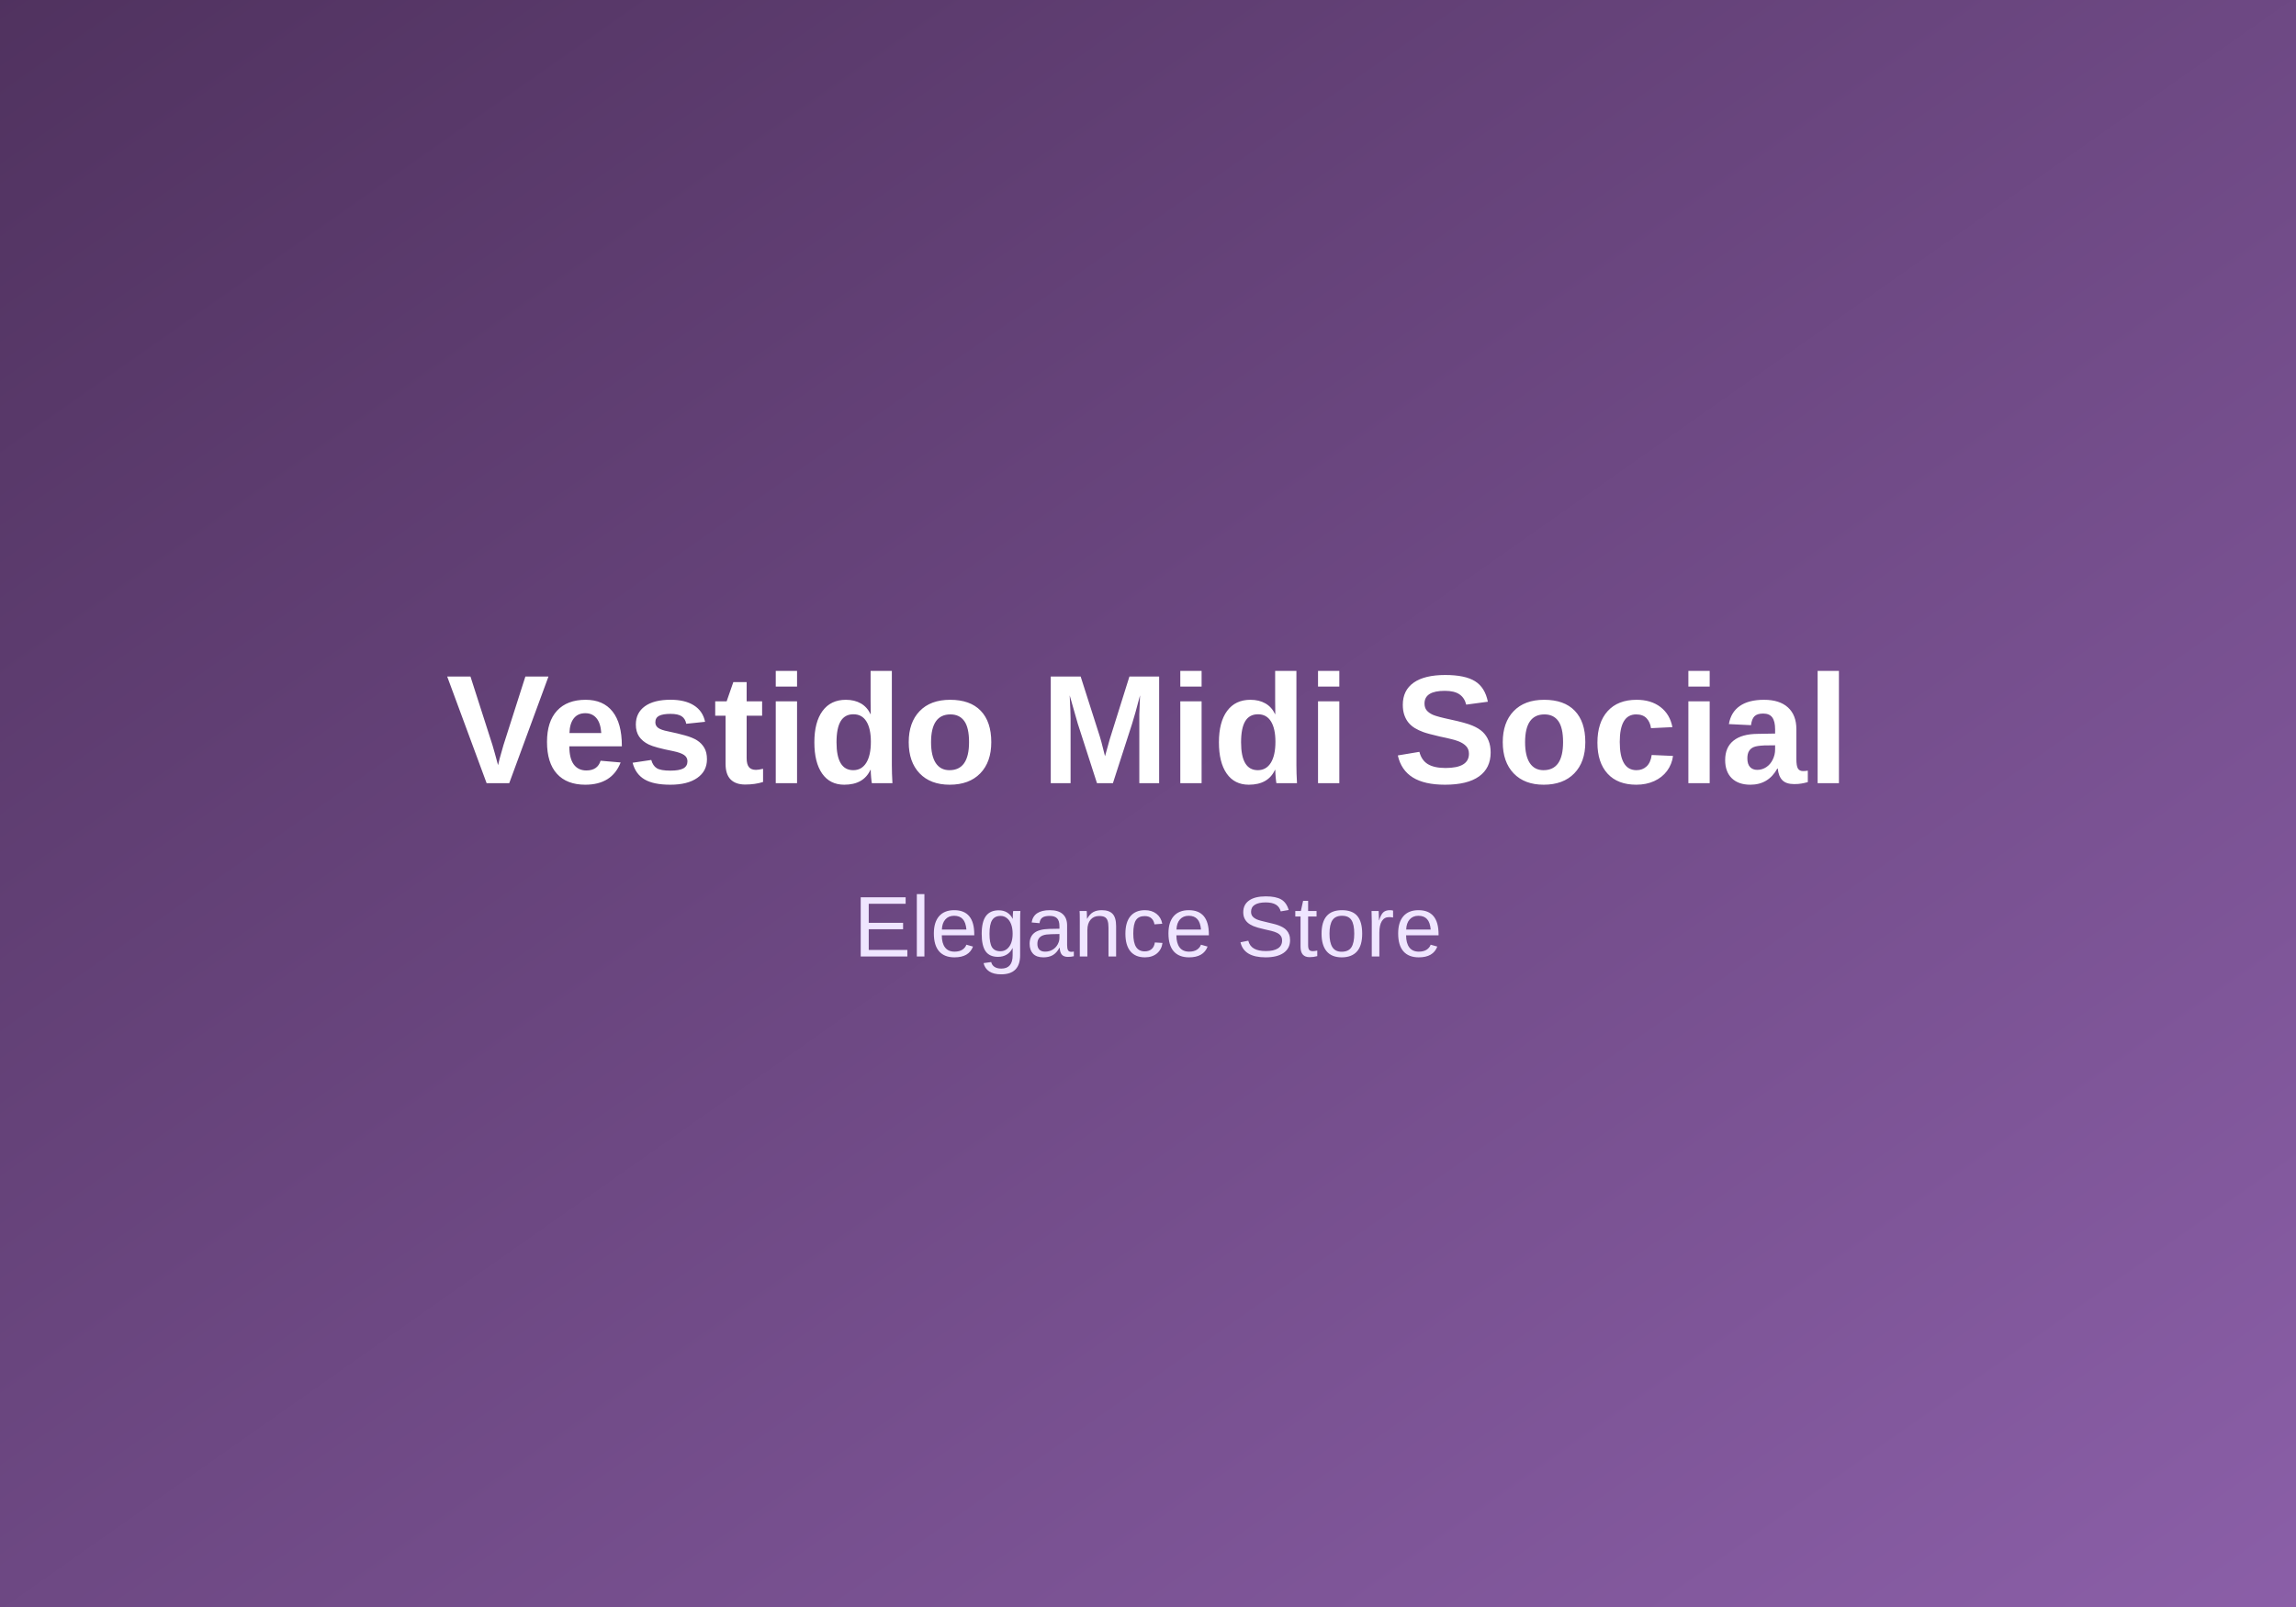
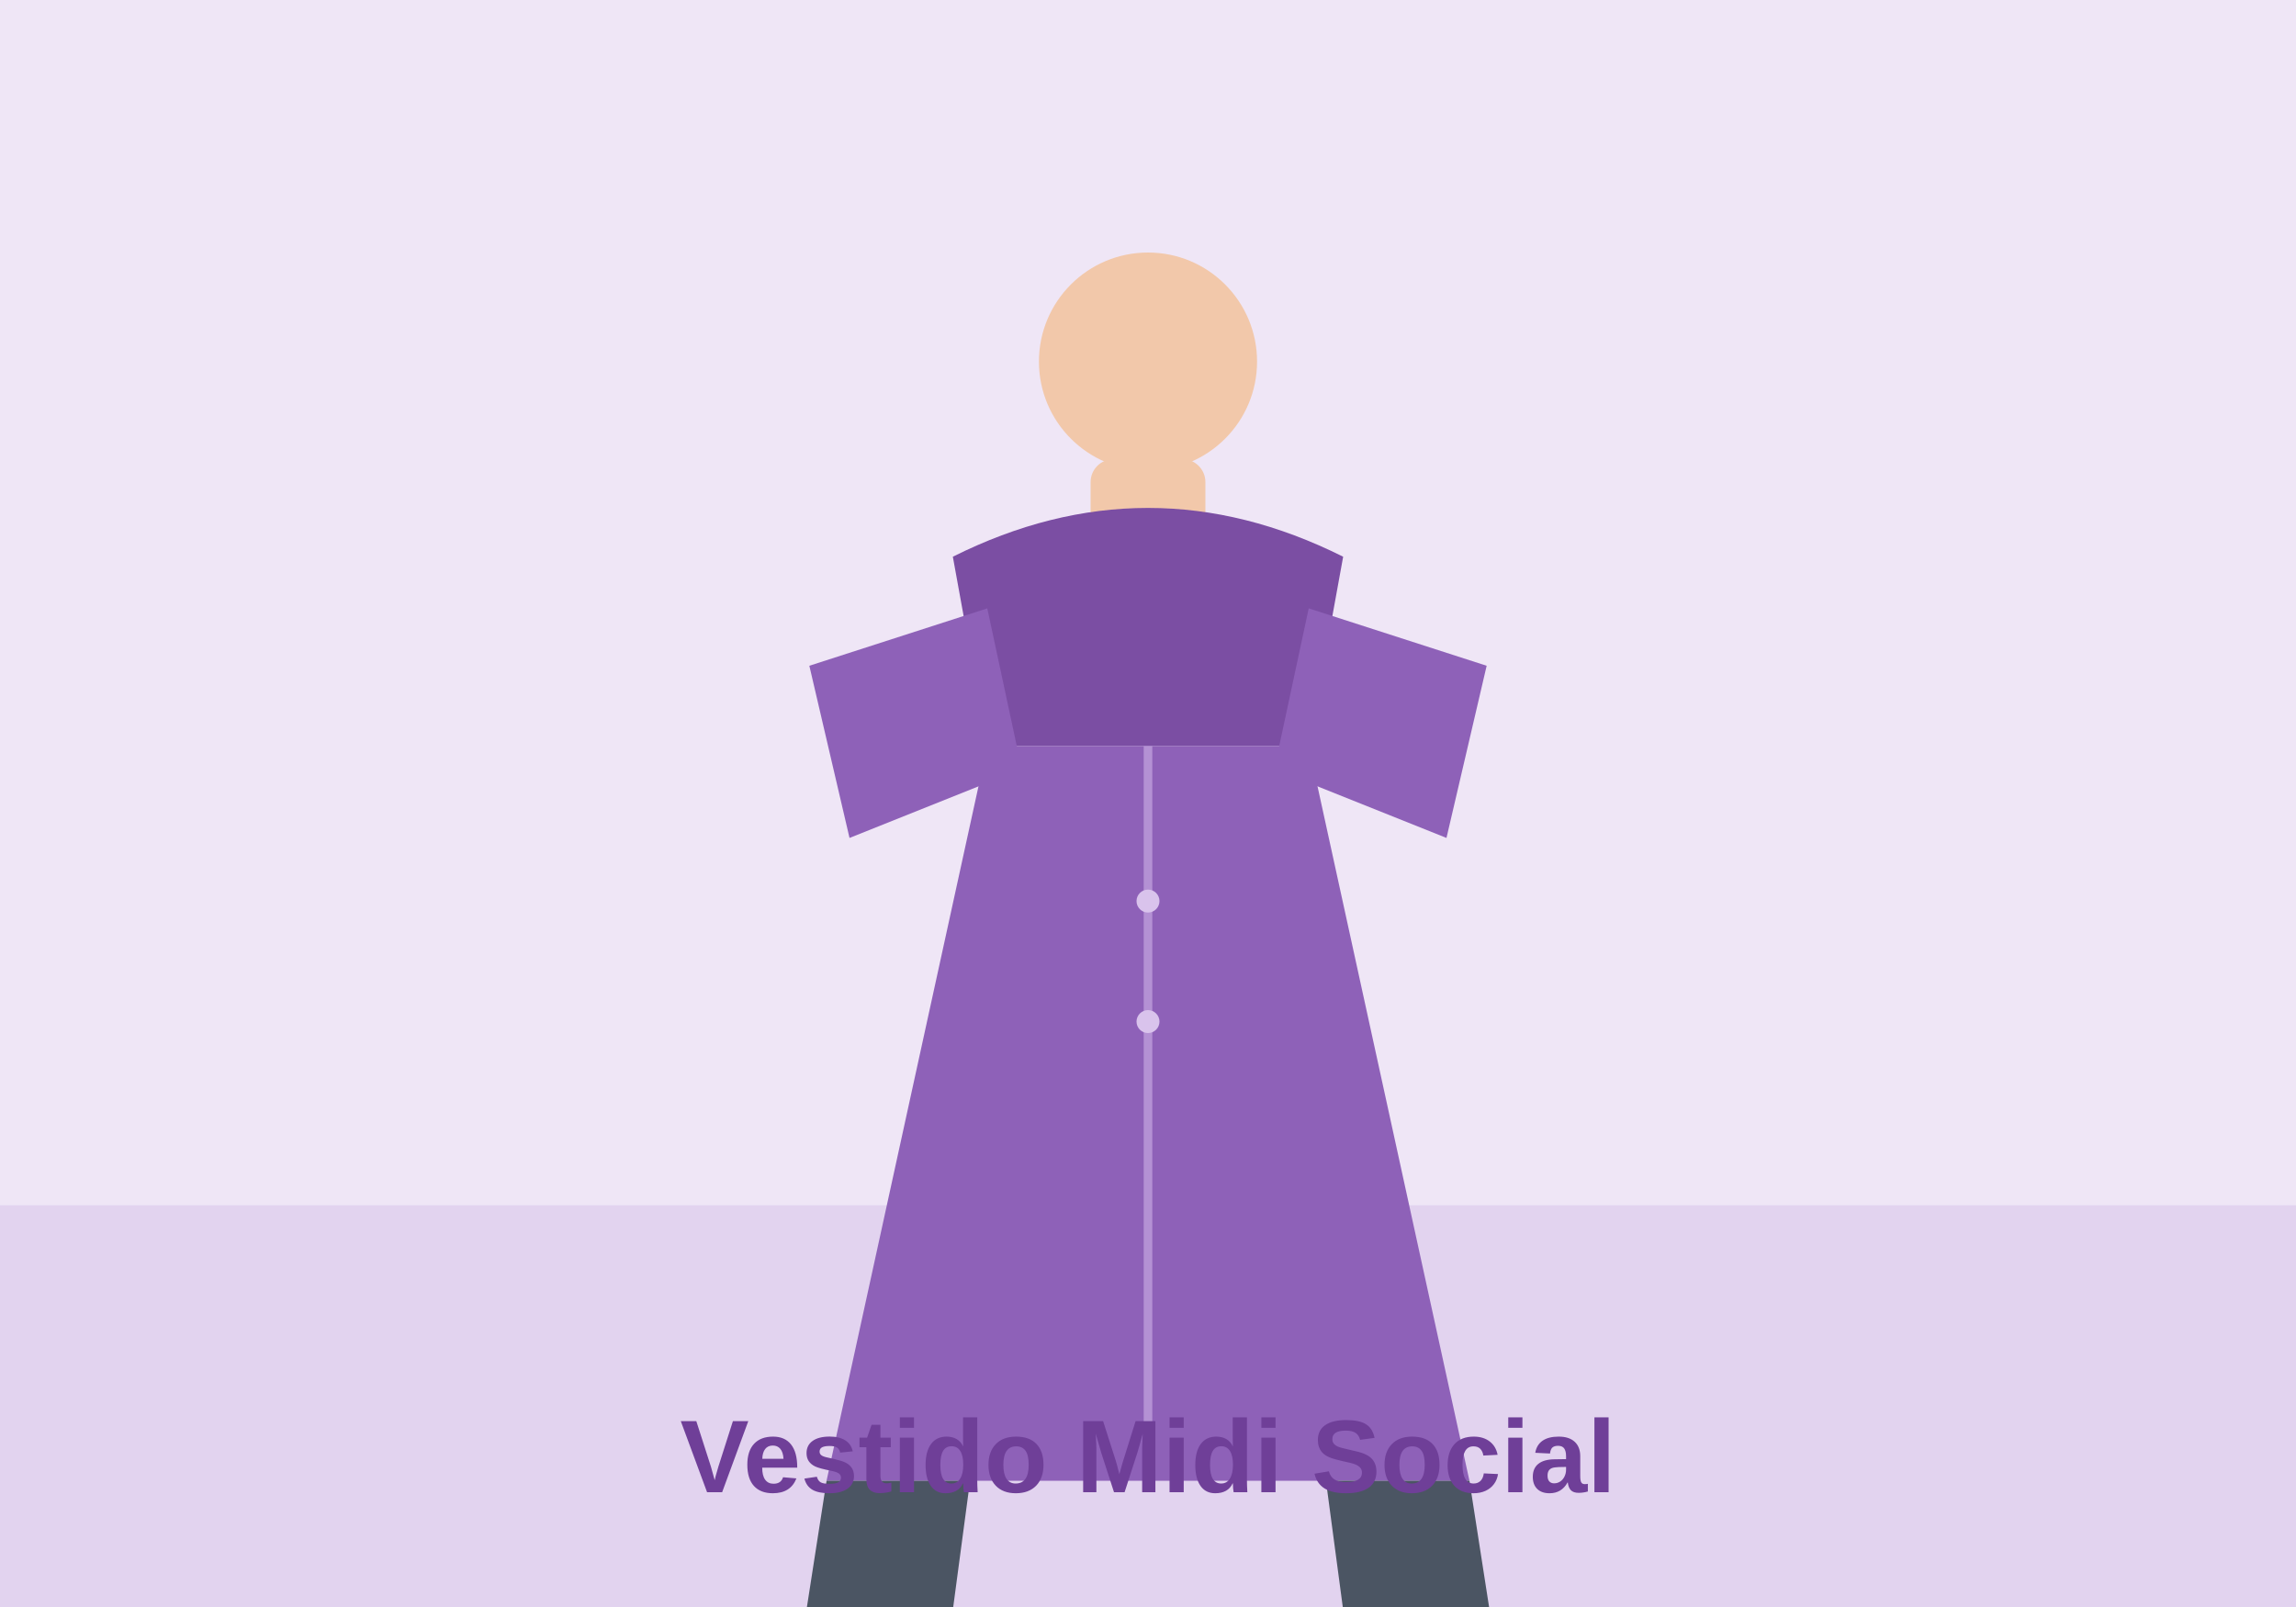
<svg xmlns="http://www.w3.org/2000/svg" width="800" height="560" viewBox="0 0 800 560">
-   <defs>
-     <linearGradient id="g" x1="0" y1="0" x2="1" y2="1">
-       <stop offset="0%" stop-color="#50325f" />
-       <stop offset="100%" stop-color="#8b5fa8" />
-     </linearGradient>
-   </defs>
-   <rect width="800" height="560" fill="url(#g)" />
-   <text x="50%" y="46%" dominant-baseline="middle" text-anchor="middle" fill="#ffffff" font-family="Arial" font-size="54" font-weight="700">Vestido Midi Social</text>
-   <text x="50%" y="58%" dominant-baseline="middle" text-anchor="middle" fill="#efe5ff" font-family="Arial" font-size="30">Elegance Store</text>
+   <rect width="800" height="560" fill="#efe6f6" />
+   <rect x="0" y="420" width="800" height="140" fill="#e2d3ef" />
+   <g transform="translate(400 86)">
+     <circle cx="0" cy="40" r="38" fill="#f2c8aa" />
+     <rect x="-20" y="74" width="40" height="26" rx="8" fill="#f2c8aa" />
+     <path d="M-68 108 Q0 74 68 108 L56 174 L-56 174 Z" fill="#7b4ea3" />
+     <path d="M-56 174 L56 174 L112 430 L-112 430 Z" fill="#8e61b8" />
+     <path d="M-112 430 L-62 430 L-74 520 L-126 520 Z" fill="#4b5563" />
+     <path d="M112 430 L62 430 L74 520 L126 520 Z" fill="#4b5563" />
+     <path d="M-118 146 L-56 126 L-44 182 L-104 206 Z" fill="#8e61b8" />
+     <path d="M118 146 L56 126 L44 182 L104 206 Z" fill="#8e61b8" />
+     <line x1="0" y1="174" x2="0" y2="430" stroke="#b491d4" stroke-width="3" />
+     <circle cx="0" cy="228" r="4" fill="#d9c3ec" />
+     <circle cx="0" cy="270" r="4" fill="#d9c3ec" />
+   </g>
+   <text x="400" y="520" text-anchor="middle" fill="#6f3f98" font-size="36" font-family="Arial" font-weight="700">Vestido Midi Social</text>
</svg>
